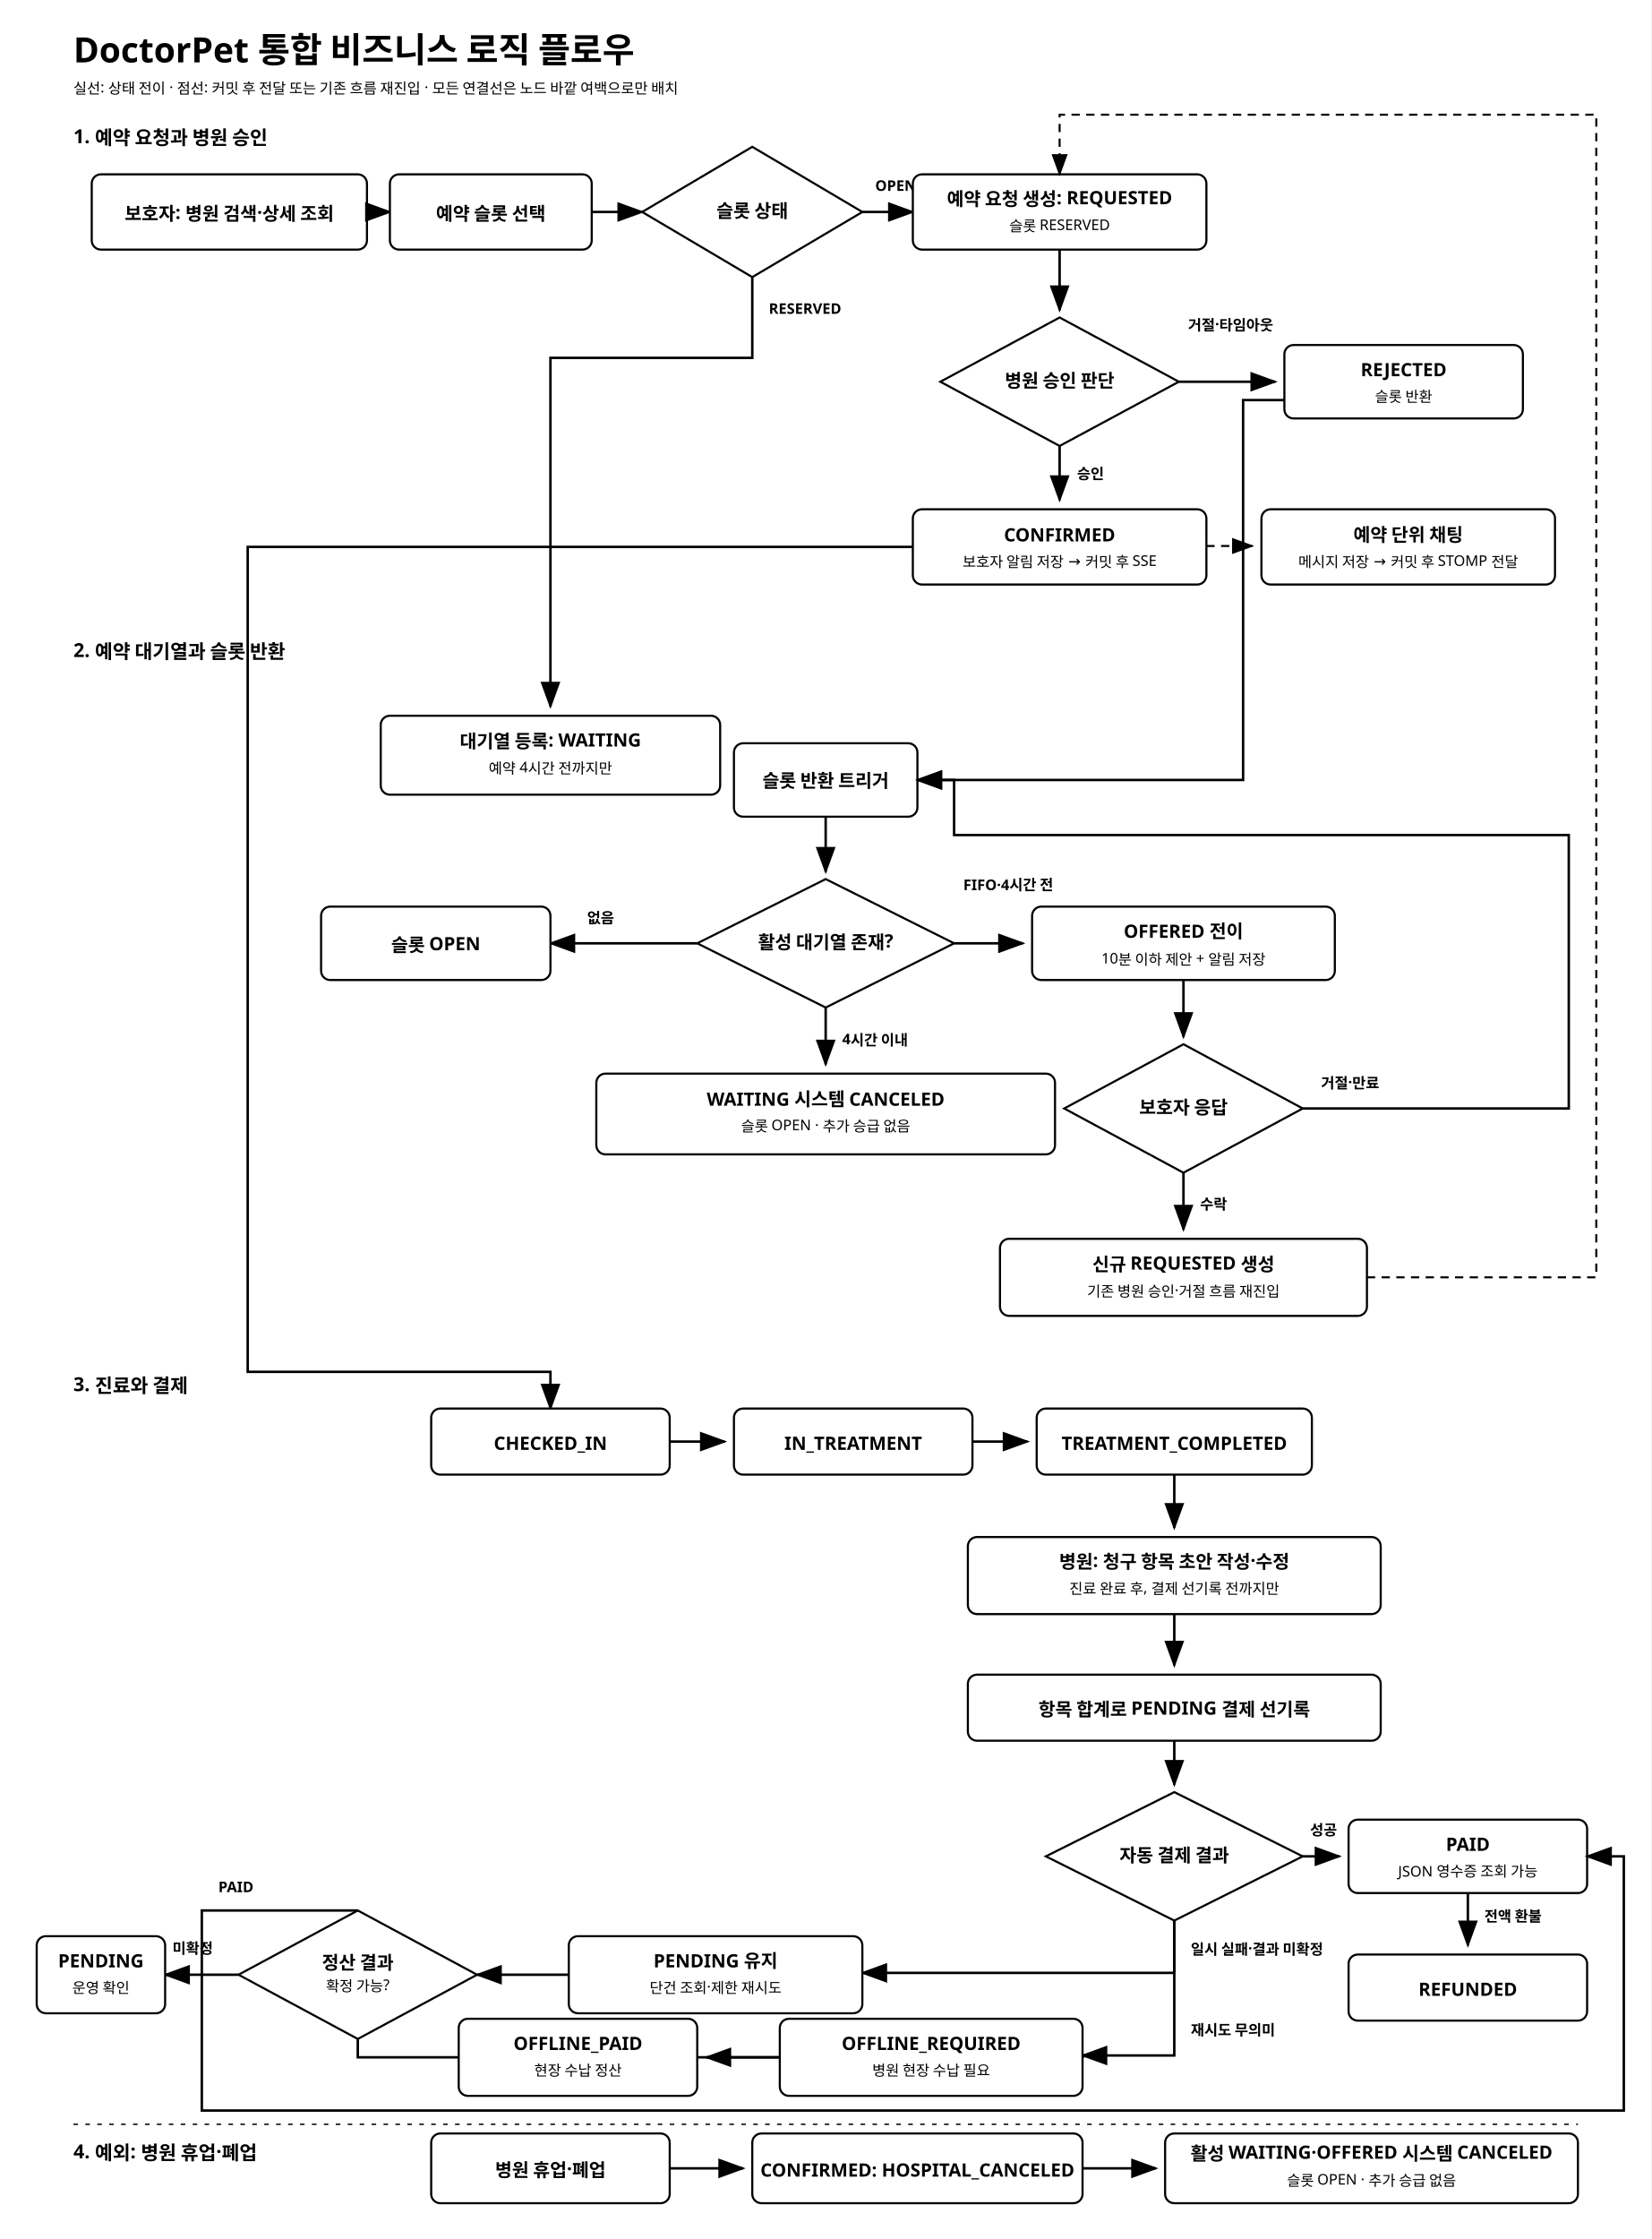
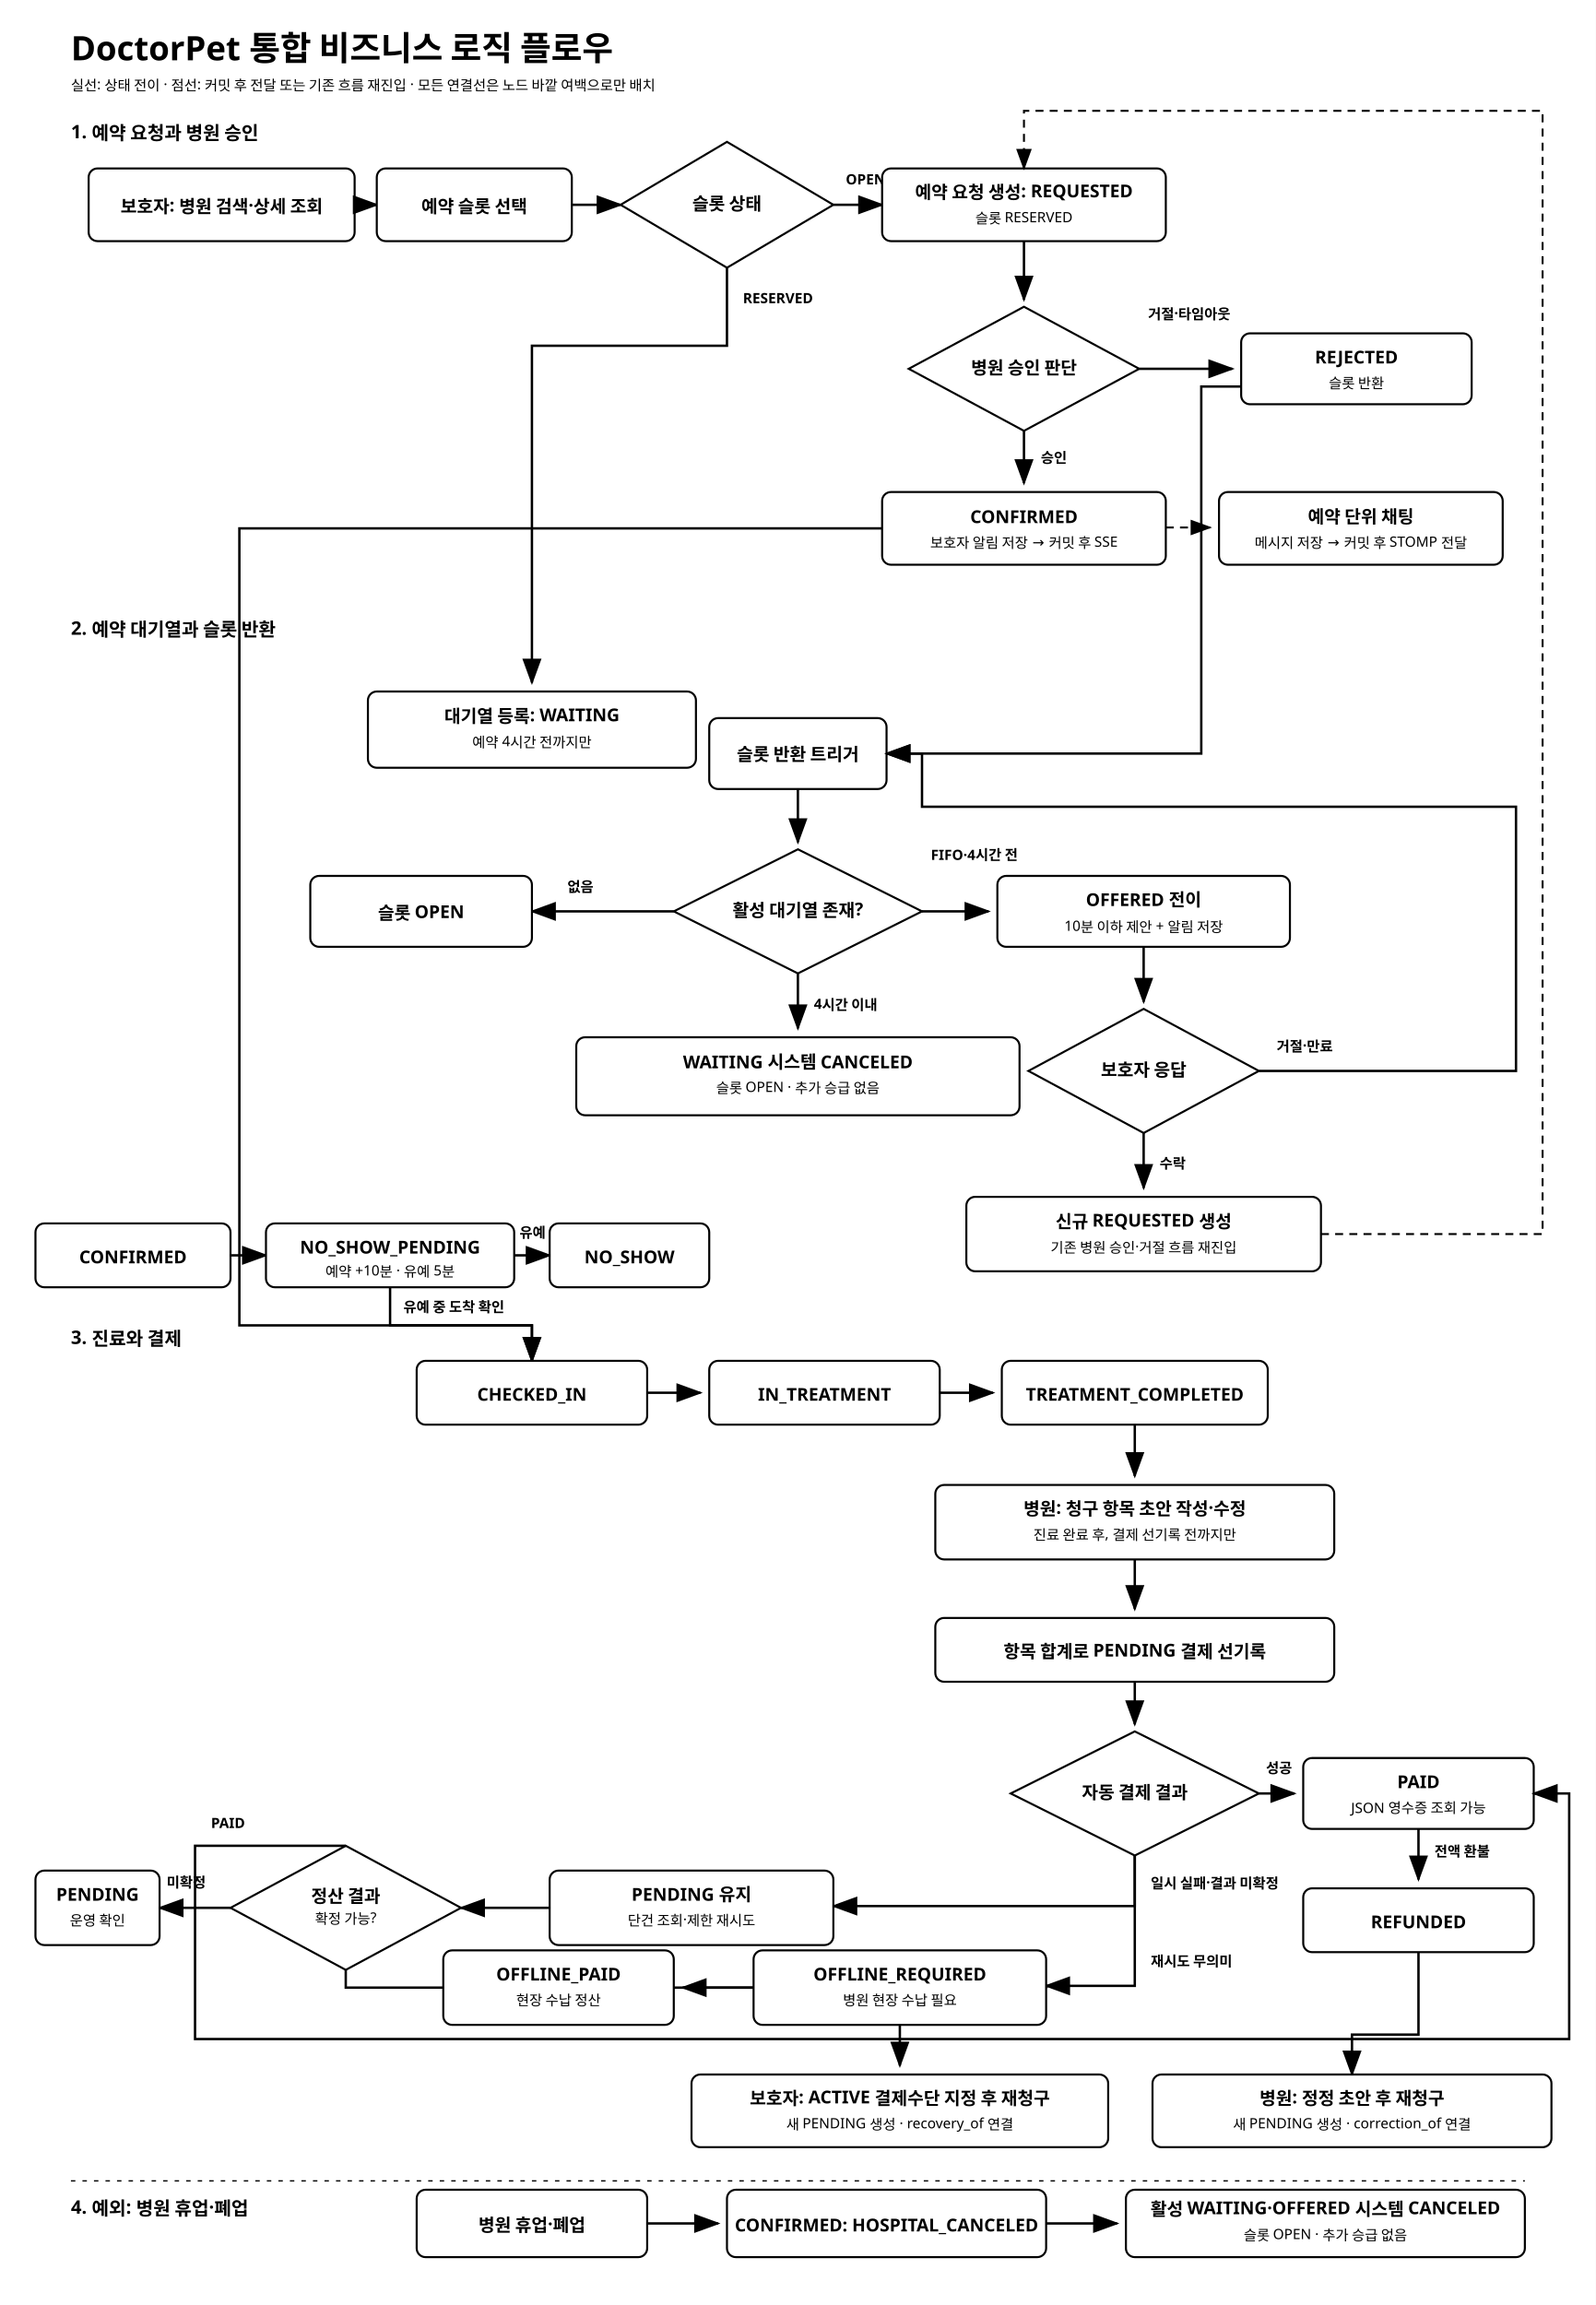
- <svg xmlns="http://www.w3.org/2000/svg" width="1800" height="2440" viewBox="0 0 1800 2440" role="img" aria-labelledby="title desc">
+ <svg xmlns="http://www.w3.org/2000/svg" width="1800" height="2600" viewBox="0 0 1800 2600" role="img" aria-labelledby="title desc">
  <defs>
    <style>
      .title{font:700 38px 'Malgun Gothic','Noto Sans KR',sans-serif;fill:#000}.note{font:500 16px 'Malgun Gothic','Noto Sans KR',sans-serif;fill:#000}.lane{font:700 21px 'Malgun Gothic','Noto Sans KR',sans-serif;fill:#000}.text{font:600 20px 'Malgun Gothic','Noto Sans KR',sans-serif;fill:#000;text-anchor:middle}.sub{font:500 16px 'Malgun Gothic','Noto Sans KR',sans-serif;fill:#000;text-anchor:middle}.label{font:600 16px 'Malgun Gothic','Noto Sans KR',sans-serif;fill:#000}.box{fill:#fff;stroke:#000;stroke-width:2.3}.decision{fill:#fff;stroke:#000;stroke-width:2.3}.edge{stroke:#000;stroke-width:2.7;fill:none;marker-end:url(#arrow)}.dash{stroke:#000;stroke-width:2.2;stroke-dasharray:9 7;fill:none;marker-end:url(#arrow)}.divider{stroke:#000;stroke-width:1.5;stroke-dasharray:5 8}
    </style>
    <marker id="arrow" markerWidth="12" markerHeight="12" refX="10" refY="4" orient="auto">
      <path d="M0,0 L11,4 L0,8 Z" fill="#000" />
    </marker>
  </defs>
-   <rect width="1800" height="2440" fill="#fff" />
+   <rect width="1800" height="2600" fill="#fff" />
  <text x="80" y="68" class="title">DoctorPet 통합 비즈니스 로직 플로우</text>
  <text x="80" y="102" class="note">실선: 상태 전이 · 점선: 커밋 후 전달 또는 기존 흐름 재진입 · 모든 연결선은 노드 바깥 여백으로만 배치</text>
  <text x="80" y="156" class="lane">1. 예약 요청과 병원 승인</text>
  <rect x="100" y="190" width="300" height="82" rx="10" class="box" />
  <text x="250" y="240" class="text">보호자: 병원 검색·상세 조회</text>
  <path d="M400 231H425" class="edge" />
  <rect x="425" y="190" width="220" height="82" rx="10" class="box" />
  <text x="535" y="240" class="text">예약 슬롯 선택</text>
  <path d="M645 231H700" class="edge" />
  <polygon points="820,160 940,231 820,302 700,231" class="decision" />
  <text x="820" y="237" class="text">슬롯 상태</text>
  <path d="M940 231H995" class="edge" />
  <text x="954" y="208" class="label">OPEN</text>
  <rect x="995" y="190" width="320" height="82" rx="10" class="box" />
  <text x="1155" y="224" class="text">예약 요청 생성: REQUESTED</text>
  <text x="1155" y="252" class="sub">슬롯 RESERVED</text>
  <path d="M1155 272V338" class="edge" />
  <polygon points="1155,346 1285,416 1155,486 1025,416" class="decision" />
  <text x="1155" y="422" class="text">병원 승인 판단</text>
  <path d="M1155 486V545" class="edge" />
  <text x="1174" y="522" class="label">승인</text>
  <rect x="995" y="555" width="320" height="82" rx="10" class="box" />
  <text x="1155" y="590" class="text">CONFIRMED</text>
  <text x="1155" y="618" class="sub">보호자 알림 저장 → 커밋 후 SSE</text>
  <path d="M1285 416H1390" class="edge" />
  <text x="1295" y="360" class="label">거절·타임아웃</text>
  <rect x="1400" y="376" width="260" height="80" rx="10" class="box" />
  <text x="1530" y="410" class="text">REJECTED</text>
  <text x="1530" y="438" class="sub">슬롯 반환</text>
  <path d="M1315 595H1365" class="dash" />
  <rect x="1375" y="555" width="320" height="82" rx="10" class="box" />
  <text x="1535" y="590" class="text">예약 단위 채팅</text>
  <text x="1535" y="618" class="sub">메시지 저장 → 커밋 후 STOMP 전달</text>
  <text x="80" y="716" class="lane">2. 예약 대기열과 슬롯 반환</text>
  <path d="M820 302V390H600V770" class="edge" />
  <text x="838" y="342" class="label">RESERVED</text>
  <rect x="415" y="780" width="370" height="86" rx="10" class="box" />
  <text x="600" y="815" class="text">대기열 등록: WAITING</text>
  <text x="600" y="843" class="sub">예약 4시간 전까지만</text>
  <path d="M1400 436H1355V850H1000" class="edge" />
  <rect x="800" y="810" width="200" height="80" rx="10" class="box" />
  <text x="900" y="858" class="text">슬롯 반환 트리거</text>
  <path d="M900 890V950" class="edge" />
  <polygon points="900,958 1040,1028 900,1098 760,1028" class="decision" />
  <text x="900" y="1034" class="text">활성 대기열 존재?</text>
  <path d="M760 1028H600" class="edge" />
  <text x="640" y="1006" class="label">없음</text>
  <rect x="350" y="988" width="250" height="80" rx="10" class="box" />
  <text x="475" y="1037" class="text">슬롯 OPEN</text>
  <path d="M900 1098V1160" class="edge" />
  <text x="918" y="1138" class="label">4시간 이내</text>
  <rect x="650" y="1170" width="500" height="88" rx="10" class="box" />
  <text x="900" y="1205" class="text">WAITING 시스템 CANCELED</text>
  <text x="900" y="1233" class="sub">슬롯 OPEN · 추가 승급 없음</text>
  <path d="M1040 1028H1115" class="edge" />
  <text x="1050" y="970" class="label">FIFO·4시간 전</text>
  <rect x="1125" y="988" width="330" height="80" rx="10" class="box" />
  <text x="1290" y="1022" class="text">OFFERED 전이</text>
  <text x="1290" y="1050" class="sub">10분 이하 제안 + 알림 저장</text>
  <path d="M1290 1068V1130" class="edge" />
  <polygon points="1290,1138 1420,1208 1290,1278 1160,1208" class="decision" />
  <text x="1290" y="1214" class="text">보호자 응답</text>
  <path d="M1420 1208H1710V910H1040V850H1000" class="edge" />
  <text x="1440" y="1186" class="label">거절·만료</text>
  <path d="M1290 1278V1340" class="edge" />
  <text x="1308" y="1318" class="label">수락</text>
  <rect x="1090" y="1350" width="400" height="84" rx="10" class="box" />
  <text x="1290" y="1385" class="text">신규 REQUESTED 생성</text>
  <text x="1290" y="1413" class="sub">기존 병원 승인·거절 흐름 재진입</text>
  <path d="M1490 1392H1740V125H1155V190" class="dash" />
  <text x="80" y="1516" class="lane">3. 진료와 결제</text>
+   <rect x="40" y="1380" width="220" height="72" rx="10" class="box" />
+   <text x="150" y="1425" class="text">CONFIRMED</text>
+   <path d="M260 1416H300" class="edge" />
+   <rect x="300" y="1380" width="280" height="72" rx="10" class="box" />
+   <text x="440" y="1414" class="text">NO_SHOW_PENDING</text>
+   <text x="440" y="1440" class="sub">예약 +10분 · 유예 5분</text>
+   <path d="M580 1416H620" class="edge" />
+   <text x="586" y="1396" class="label">유예 경과</text>
+   <rect x="620" y="1380" width="180" height="72" rx="10" class="box" />
+   <text x="710" y="1425" class="text">NO_SHOW</text>
+   <path d="M440 1452V1495H600V1535" class="edge" />
+   <text x="455" y="1480" class="label">유예 중 도착 확인</text>
  <path d="M995 596H270V1495H600V1535" class="edge" />
  <rect x="470" y="1535" width="260" height="72" rx="10" class="box" />
  <text x="600" y="1580" class="text">CHECKED_IN</text>
  <path d="M730 1571H790" class="edge" />
  <rect x="800" y="1535" width="260" height="72" rx="10" class="box" />
  <text x="930" y="1580" class="text">IN_TREATMENT</text>
  <path d="M1060 1571H1120" class="edge" />
  <rect x="1130" y="1535" width="300" height="72" rx="10" class="box" />
  <text x="1280" y="1580" class="text">TREATMENT_COMPLETED</text>
  <path d="M1280 1607V1665" class="edge" />
  <rect x="1055" y="1675" width="450" height="84" rx="10" class="box" />
  <text x="1280" y="1709" class="text">병원: 청구 항목 초안 작성·수정</text>
  <text x="1280" y="1737" class="sub">진료 완료 후, 결제 선기록 전까지만</text>
  <path d="M1280 1759V1815" class="edge" />
  <rect x="1055" y="1825" width="450" height="72" rx="10" class="box" />
  <text x="1280" y="1870" class="text">항목 합계로 PENDING 결제 선기록</text>
  <path d="M1280 1897V1945" class="edge" />
  <polygon points="1280,1953 1420,2023 1280,2093 1140,2023" class="decision" />
  <text x="1280" y="2029" class="text">자동 결제 결과</text>
  <path d="M1420 2023H1460" class="edge" />
  <text x="1428" y="2000" class="label">성공</text>
  <rect x="1470" y="1983" width="260" height="80" rx="10" class="box" />
  <text x="1600" y="2017" class="text">PAID</text>
  <text x="1600" y="2045" class="sub">JSON 영수증 조회 가능</text>
  <path d="M1280 2093V2150H940" class="edge" />
  <text x="1298" y="2130" class="label">일시 실패·결과 미확정</text>
  <rect x="620" y="2110" width="320" height="84" rx="10" class="box" />
  <text x="780" y="2144" class="text">PENDING 유지</text>
  <text x="780" y="2172" class="sub">단건 조회·제한 재시도</text>
  <path d="M620 2152H520" class="edge" />
  <polygon points="390,2082 520,2152 390,2222 260,2152" class="decision" />
  <text x="390" y="2146" class="text">정산 결과</text>
  <text x="390" y="2170" class="sub">확정 가능?</text>
  <path d="M390 2082H220V2300H1770V2023H1730" class="edge" />
  <text x="238" y="2062" class="label">PAID</text>
  <path d="M260 2152H180" class="edge" />
  <text x="188" y="2129" class="label">미확정</text>
  <rect x="40" y="2110" width="140" height="84" rx="10" class="box" />
  <text x="110" y="2144" class="text">PENDING</text>
  <text x="110" y="2172" class="sub">운영 확인</text>
  <path d="M390 2222V2242H1180" class="edge" />
  <text x="585" y="2224" class="label">실패·재시도 소진</text>
  <path d="M1280 2093V2240H1180" class="edge" />
  <text x="1298" y="2218" class="label">재시도 무의미</text>
  <rect x="850" y="2200" width="330" height="84" rx="10" class="box" />
  <text x="1015" y="2234" class="text">OFFLINE_REQUIRED</text>
  <text x="1015" y="2262" class="sub">병원 현장 수납 필요</text>
  <path d="M850 2242H770" class="edge" />
  <rect x="500" y="2200" width="260" height="84" rx="10" class="box" />
  <text x="630" y="2234" class="text">OFFLINE_PAID</text>
  <text x="630" y="2262" class="sub">현장 수납 정산</text>
  <path d="M1600 2063V2120" class="edge" />
  <text x="1618" y="2094" class="label">전액 환불</text>
  <rect x="1470" y="2130" width="260" height="72" rx="10" class="box" />
  <text x="1600" y="2175" class="text">REFUNDED</text>
-   <path d="M80 2315H1720" class="divider" />
-   <text x="80" y="2352" class="lane">4. 예외: 병원 휴업·폐업</text>
-   <rect x="470" y="2325" width="260" height="76" rx="10" class="box" />
-   <text x="600" y="2372" class="text">병원 휴업·폐업</text>
-   <path d="M730 2363H810" class="edge" />
-   <rect x="820" y="2325" width="360" height="76" rx="10" class="box" />
-   <text x="1000" y="2372" class="text">CONFIRMED: HOSPITAL_CANCELED</text>
-   <path d="M1180 2363H1260" class="edge" />
-   <rect x="1270" y="2325" width="450" height="76" rx="10" class="box" />
-   <text x="1495" y="2354" class="text">활성 WAITING·OFFERED 시스템 CANCELED</text>
-   <text x="1495" y="2382" class="sub">슬롯 OPEN · 추가 승급 없음</text>
+   <path d="M1015 2284V2330" class="edge" />
+   <rect x="780" y="2340" width="470" height="82" rx="10" class="box" />
+   <text x="1015" y="2374" class="text">보호자: ACTIVE 결제수단 지정 후 재청구</text>
+   <text x="1015" y="2402" class="sub">새 PENDING 생성 · recovery_of 연결</text>
+   <path d="M1600 2202V2295H1525V2340" class="edge" />
+   <rect x="1300" y="2340" width="450" height="82" rx="10" class="box" />
+   <text x="1525" y="2374" class="text">병원: 정정 초안 후 재청구</text>
+   <text x="1525" y="2402" class="sub">새 PENDING 생성 · correction_of 연결</text>
+   <path d="M80 2460H1720" class="divider" />
+   <text x="80" y="2497" class="lane">4. 예외: 병원 휴업·폐업</text>
+   <rect x="470" y="2470" width="260" height="76" rx="10" class="box" />
+   <text x="600" y="2517" class="text">병원 휴업·폐업</text>
+   <path d="M730 2508H810" class="edge" />
+   <rect x="820" y="2470" width="360" height="76" rx="10" class="box" />
+   <text x="1000" y="2517" class="text">CONFIRMED: HOSPITAL_CANCELED</text>
+   <path d="M1180 2508H1260" class="edge" />
+   <rect x="1270" y="2470" width="450" height="76" rx="10" class="box" />
+   <text x="1495" y="2499" class="text">활성 WAITING·OFFERED 시스템 CANCELED</text>
+   <text x="1495" y="2527" class="sub">슬롯 OPEN · 추가 승급 없음</text>
</svg>
